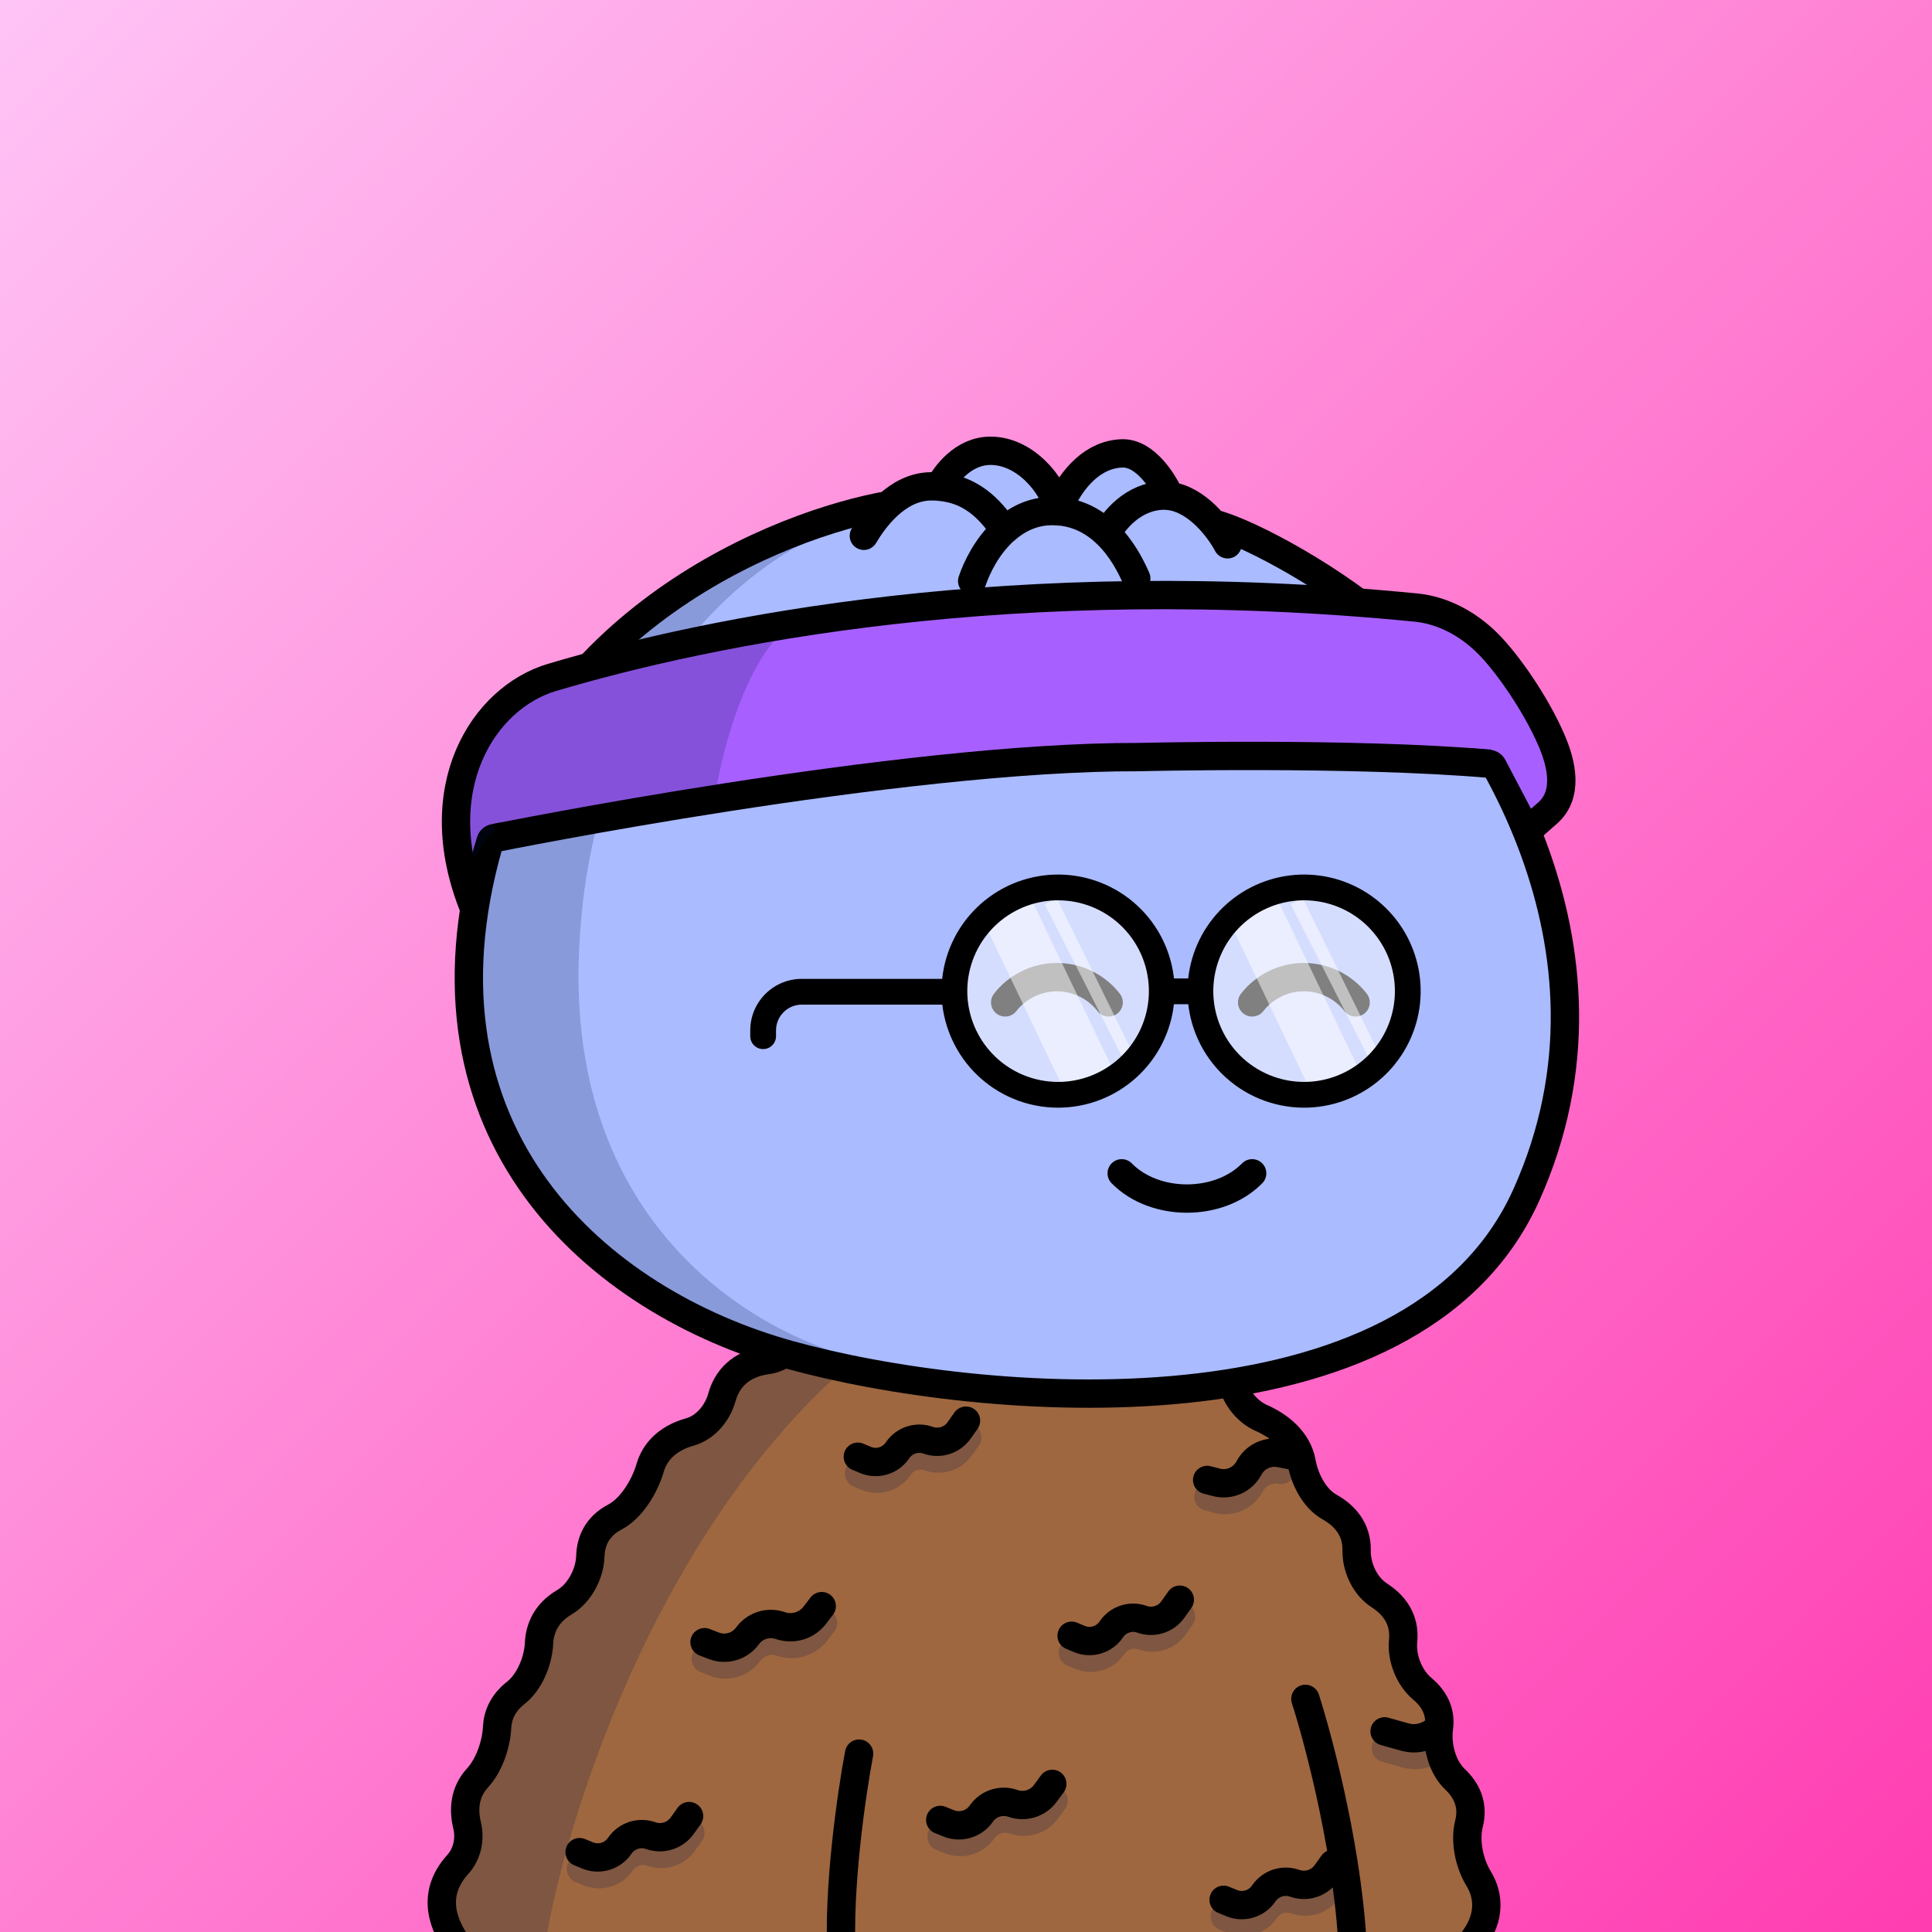
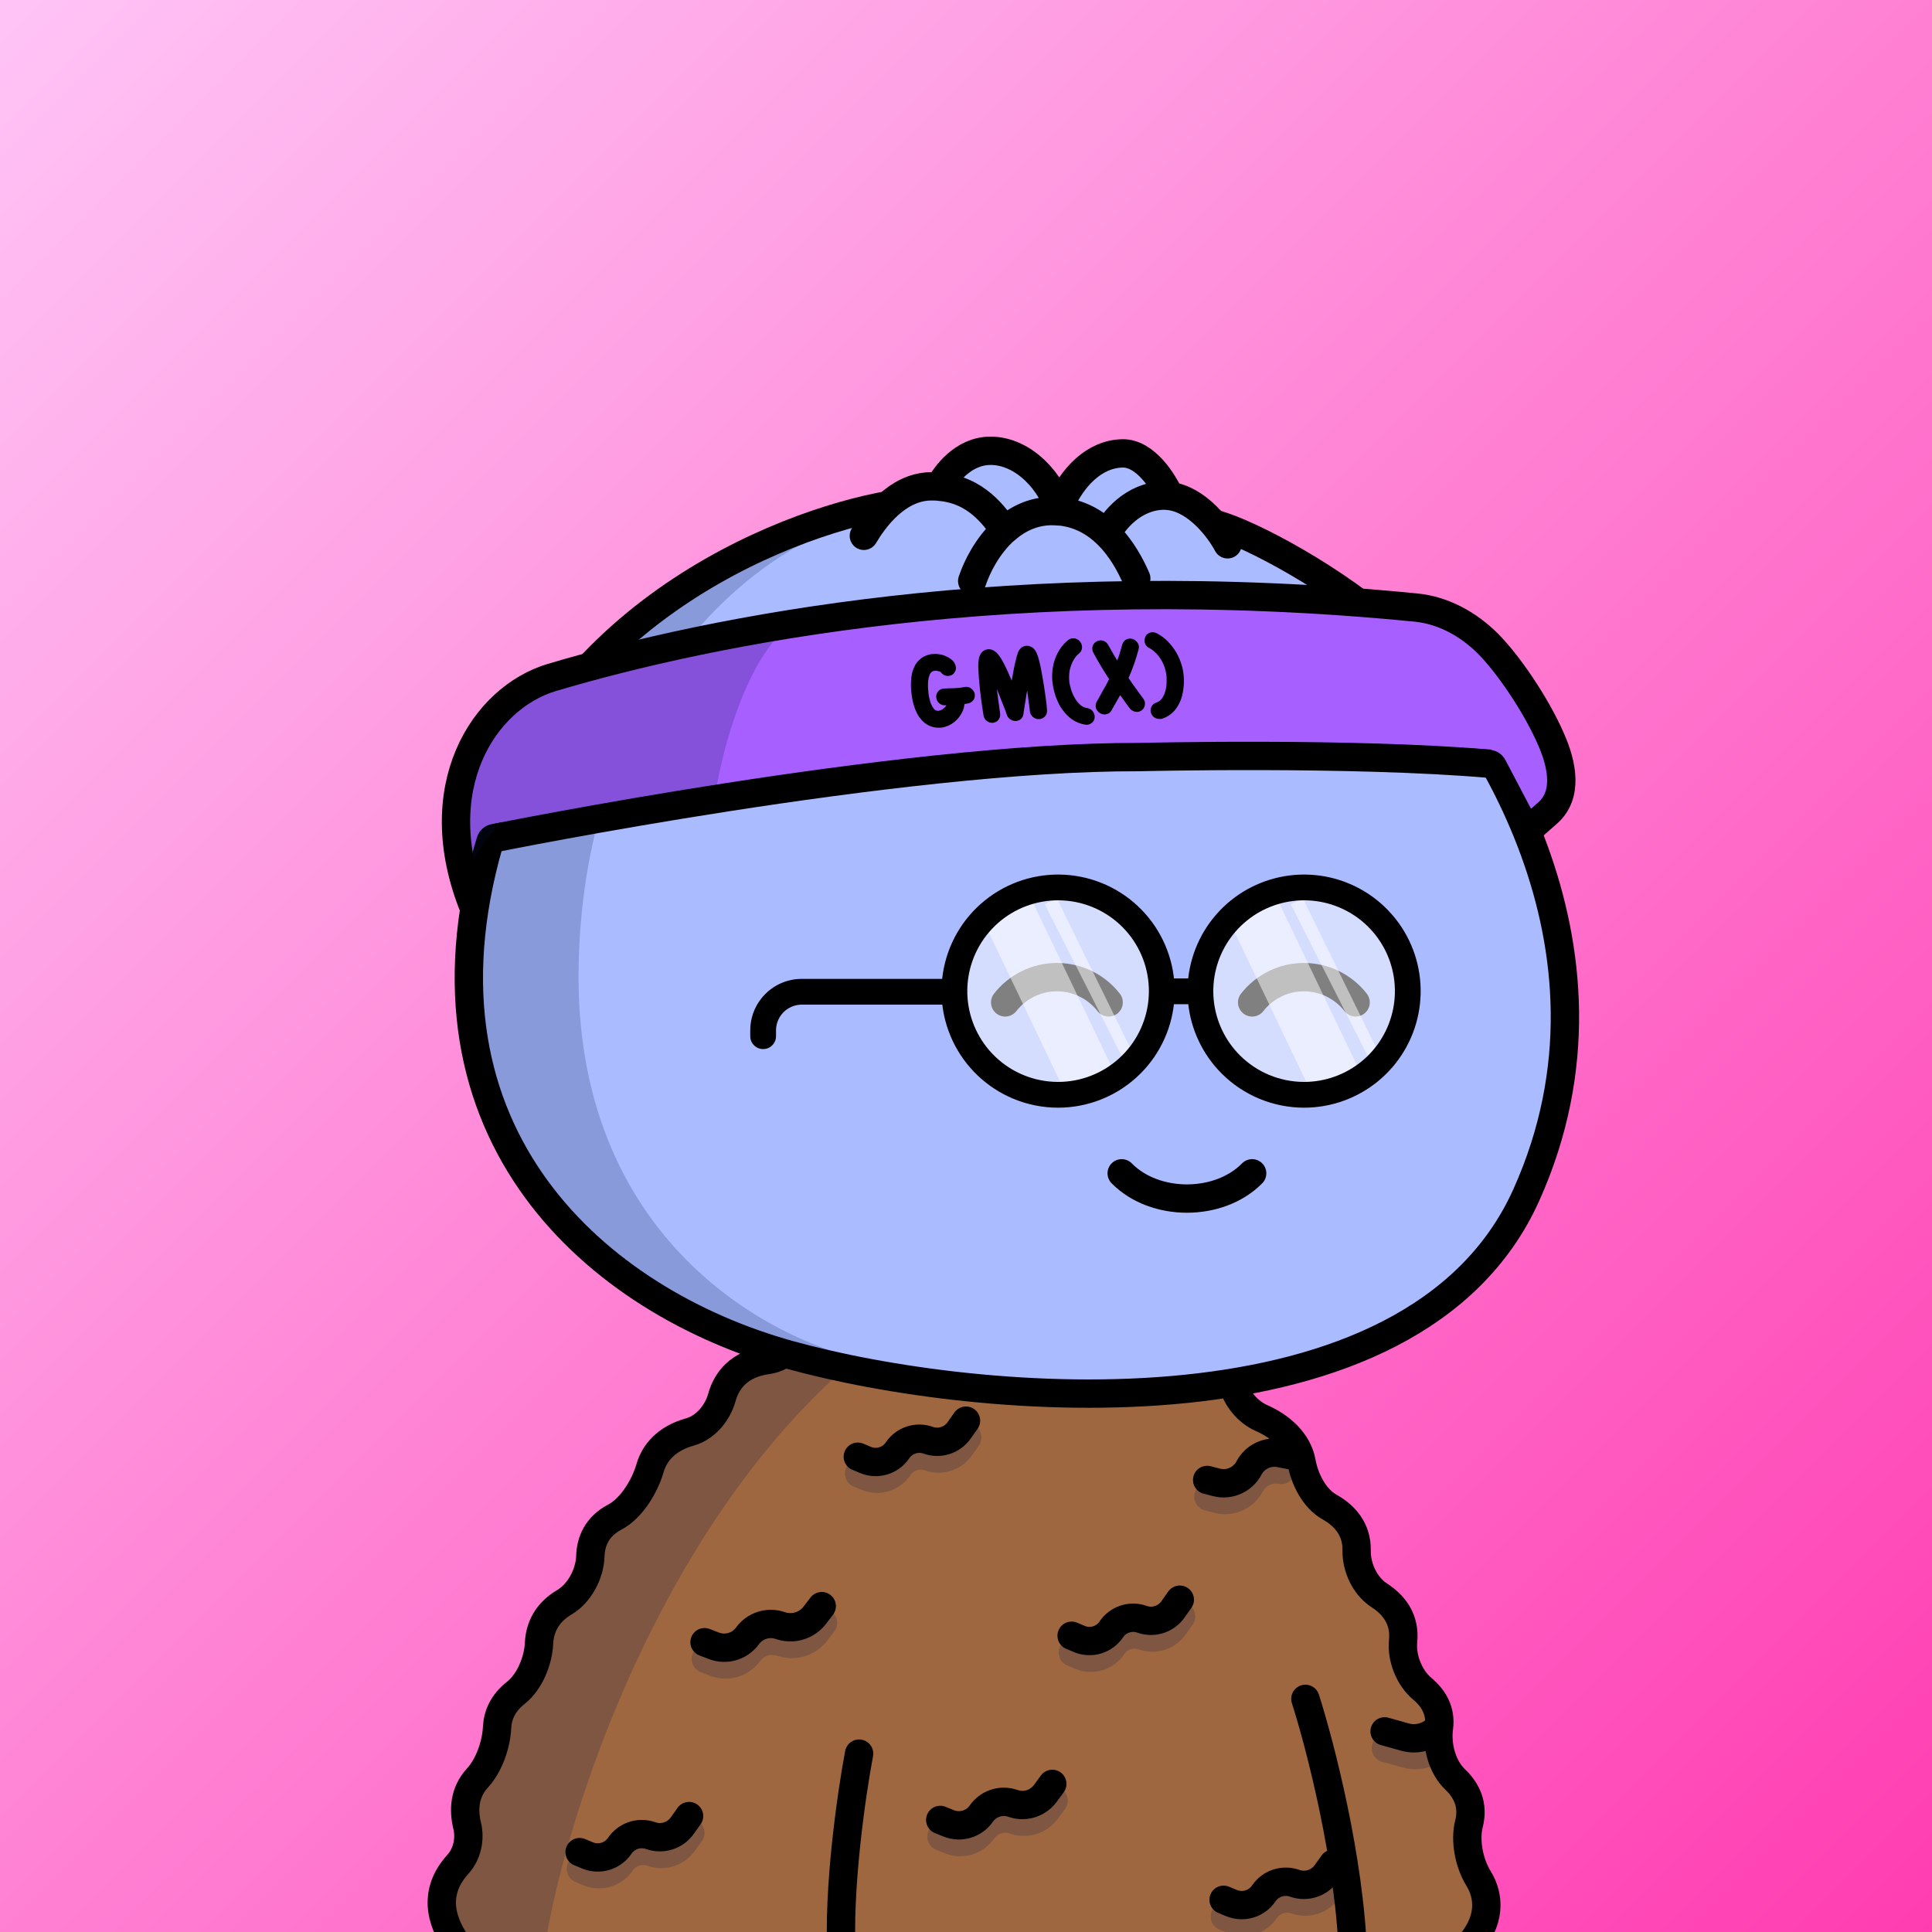
<svg xmlns="http://www.w3.org/2000/svg" preserveAspectRatio="xMidYMin meet" fill="none" viewBox="0 0 1500 1500">
  <g>
    <path fill="url(#prefix__paint0_linear_53_30462)" d="M0 0h1500v1500H0z" />
    <defs>
      <linearGradient id="prefix__paint0_linear_53_30462" x1="0" y1="0" x2="1500" y2="1500" gradientUnits="userSpaceOnUse">
        <stop stop-color="#FFC4F6" />
        <stop offset="1" stop-color="#FF3DB1" />
      </linearGradient>
    </defs>
    <g clip-path="url(#clip0_481_100)">
      <path d="M342.5 1476.5L351.5 1506C616.5 1509.33 1147.2 1513 1150 1501C1153.5 1486 1153 1471.5 1152 1466C1151 1460.5 1145.5 1446 1142.5 1433C1139.5 1420 1143 1424.5 1142.5 1415.5C1142.1 1408.3 1139.33 1400.17 1138 1397C1134.83 1394 1128.1 1386.4 1126.5 1380C1124.5 1372 1120.5 1350.5 1118.5 1341C1116.5 1331.5 1118 1334 1115 1327C1112 1320 1109.5 1320 1104.5 1311C1100.5 1303.8 1093.17 1287.67 1090 1280.5C1090.17 1274.67 1089.6 1261.3 1086 1254.5C1081.5 1246 1075.5 1242 1070 1235C1064.5 1228 1063.5 1230.5 1060.5 1226.5C1057.5 1222.5 1055.5 1212 1051 1198.5C1046.5 1185 1047 1191 1042 1183.5C1037 1176 1030 1168.5 1027 1164.5C1024 1160.5 1019.5 1144.5 1016.5 1139.5C1013.5 1134.5 1010 1132 1001.5 1122C993 1112 992 1113.5 983.5 1107C975 1100.5 973.5 1101 971 1098.5C968.5 1096 964.5 1089 957.5 1076C950.5 1063 951 1063.5 945.5 1058.5C940 1053.5 934.5 1048.5 931 1046.5C927.5 1044.5 913.5 1044.5 906 1043C898.5 1041.5 881 1029.5 875.5 1025C871.1 1021.4 858 1009.83 852 1004.5L793 1011L747 995C727.667 1001 688.4 1013 686 1013H663.5L619 1035L588.5 1058.5L566 1078L525.5 1113L497 1159L459.5 1202.5L432 1248.5C426.667 1262.5 415.6 1291.4 414 1295C412.4 1298.6 396.667 1318.5 389 1328L363.5 1384L360 1437L342.5 1476.5Z" fill="#9E6740" />
      <path d="M739.5 1003.5C526 1118 437.449 1414.63 423.16 1511H344C340.715 1508.73 337.05 1471.27 389.87 1339.62C442.691 1207.98 534.203 1104.91 570.5 1074L652 1017.5L739.5 1003.5Z" fill="#001647" fill-opacity="0.2" />
      <path fill-rule="evenodd" clip-rule="evenodd" d="M757.356 1107.02C762.316 1110.53 763.491 1117.39 759.983 1122.35L754.598 1129.97C746.409 1141.54 731.551 1146.3 718.162 1141.64L717.86 1141.53C713.821 1140.12 709.341 1141.62 706.958 1145.17C698.593 1157.65 682.565 1162.45 668.717 1156.64L662.744 1154.13C657.143 1151.78 654.509 1145.33 656.861 1139.73C659.213 1134.13 665.661 1131.49 671.262 1133.85L677.235 1136.35C681.382 1138.1 686.181 1136.66 688.686 1132.92C696.643 1121.06 711.604 1116.06 725.094 1120.75L725.396 1120.86C729.527 1122.3 734.112 1120.83 736.638 1117.26L742.023 1109.65C745.532 1104.69 752.397 1103.51 757.356 1107.02ZM992.607 1152.04C987.721 1151.08 982.785 1153.45 980.464 1157.85C973.267 1171.51 957.617 1178.43 942.669 1174.55L935.47 1172.68C929.589 1171.16 926.059 1165.15 927.584 1159.27C929.11 1153.39 935.113 1149.86 940.994 1151.39L948.193 1153.26C953.258 1154.57 958.561 1152.23 961 1147.6C967.849 1134.6 982.415 1127.63 996.836 1130.45C1002.8 1131.62 1006.68 1137.4 1005.52 1143.36C1004.35 1149.32 998.569 1153.21 992.607 1152.04ZM923.356 1246.02C928.316 1249.53 929.491 1256.39 925.983 1261.35L920.598 1268.97C912.409 1280.54 897.551 1285.3 884.162 1280.64L883.861 1280.53C879.821 1279.13 875.341 1280.62 872.958 1284.17C864.593 1296.65 848.565 1301.45 834.717 1295.64L828.744 1293.13C823.143 1290.78 820.509 1284.33 822.861 1278.73C825.213 1273.13 831.661 1270.49 837.262 1272.85L843.235 1275.35C847.382 1277.1 852.181 1275.66 854.686 1271.92C862.642 1260.06 877.603 1255.06 891.094 1259.75L891.396 1259.86C895.527 1261.3 900.112 1259.83 902.638 1256.26L908.023 1248.65C911.532 1243.69 918.397 1242.51 923.356 1246.02ZM645.695 1251.27C650.516 1254.97 651.429 1261.87 647.733 1266.69L642.333 1273.74C633.367 1285.44 618.018 1290.23 603.988 1285.72L602.952 1285.39C598.276 1283.89 593.163 1285.56 590.276 1289.53C581.375 1301.78 565.34 1306.51 551.22 1301.03L544.027 1298.24C538.363 1296.05 535.551 1289.68 537.746 1284.01C539.942 1278.35 546.314 1275.54 551.979 1277.73L559.171 1280.52C563.982 1282.38 569.445 1280.78 572.477 1276.6C580.951 1264.94 595.958 1260.03 609.684 1264.45L610.719 1264.78C615.897 1266.44 621.563 1264.67 624.872 1260.36L630.272 1253.31C633.968 1248.49 640.873 1247.57 645.695 1251.27ZM1125.35 1345.81C1126.19 1347.5 1127 1355 1126.19 1361.35C1116.8 1371.81 1102.28 1376.03 1088.74 1372.23L1073.03 1367.82C1067.18 1366.18 1063.77 1360.11 1065.41 1354.26C1067.05 1348.41 1073.13 1345 1078.98 1346.64L1094.69 1351.05C1100.16 1352.59 1106.02 1350.88 1109.82 1346.66C1113.87 1342.13 1120.83 1341.76 1125.35 1345.81ZM824.505 1389.13C829.405 1392.72 830.466 1399.6 826.876 1404.5L821.48 1411.87C812.96 1423.49 797.896 1428.27 784.234 1423.68L783.618 1423.47C779.303 1422.02 774.549 1423.59 771.952 1427.33C763.355 1439.71 747.33 1444.48 733.365 1438.82L726.87 1436.18C721.24 1433.9 718.526 1427.48 720.809 1421.85C723.092 1416.22 729.506 1413.51 735.136 1415.79L741.631 1418.43C746.065 1420.23 751.153 1418.71 753.882 1414.78C762.062 1403 777.037 1398.05 790.628 1402.62L791.244 1402.82C795.826 1404.36 800.877 1402.76 803.734 1398.86L809.13 1391.5C812.721 1386.6 819.605 1385.54 824.505 1389.13ZM542.406 1414.06C547.346 1417.59 548.483 1424.46 544.947 1429.4L539.558 1436.93C531.259 1448.52 516.333 1453.29 502.853 1448.65L502.447 1448.51C498.315 1447.09 493.743 1448.61 491.289 1452.23C482.847 1464.67 466.821 1469.46 452.934 1463.7L446.787 1461.15C441.175 1458.82 438.514 1452.38 440.843 1446.77C443.172 1441.16 449.608 1438.5 455.219 1440.83L461.366 1443.38C465.609 1445.14 470.505 1443.68 473.085 1439.87C481.116 1428.04 496.081 1423.05 509.605 1427.71L510.011 1427.85C514.293 1429.32 519.034 1427.81 521.669 1424.13L527.059 1416.6C530.595 1411.66 537.467 1410.52 542.406 1414.06ZM1042.41 1451.06C1047.35 1454.59 1048.48 1461.46 1044.95 1466.4L1039.56 1473.93C1031.26 1485.52 1016.33 1490.29 1002.85 1485.65L1002.45 1485.51C998.315 1484.09 993.743 1485.61 991.289 1489.23C982.847 1501.67 966.821 1506.46 952.934 1500.7L946.787 1498.15C941.175 1495.82 938.514 1489.38 940.843 1483.77C943.172 1478.16 949.608 1475.5 955.219 1477.83L961.366 1480.38C965.609 1482.14 970.505 1480.68 973.085 1476.87C981.116 1465.04 996.081 1460.05 1009.6 1464.71L1010.01 1464.85C1014.29 1466.32 1019.03 1464.81 1021.67 1461.13L1027.06 1453.6C1030.6 1448.66 1037.47 1447.52 1042.41 1451.06Z" fill="#001647" fill-opacity="0.2" />
      <path d="M354.847 1509.61C346.122 1496.93 332.914 1472.31 355.528 1447.41C362.758 1439.45 365.228 1427.68 362.663 1417.23C359.783 1405.51 360.364 1391.68 370.623 1380.53C379.745 1370.62 385.291 1354.5 385.942 1341.04C386.384 1331.91 390.312 1322.29 400.414 1314.37C411.247 1305.87 417.887 1289.43 418.513 1275.68C419.033 1264.25 424.175 1252.25 438.04 1244.09C449.969 1237.07 457.932 1221.91 458.354 1208.08C458.699 1196.76 463.435 1185.18 477.362 1177.85C490.381 1171.01 500.652 1153.81 504.747 1139.68C508.168 1127.88 517.458 1116.84 535.681 1111.76C547.739 1108.4 557.129 1097.03 560.458 1084.97C564.144 1071.61 574.041 1058.89 595.703 1055.95C606.503 1054.48 616.08 1046.81 621.298 1037.24C629.611 1022 647.16 1008.54 679.538 1016.24C688.493 1018.36 698.06 1015.41 705.123 1009.5C720.965 996.263 748.114 986.273 781.576 1006.5C788.602 1010.74 797.368 1011.36 804.983 1008.29C828.181 998.941 862.348 995.487 881.83 1027.23C887.255 1036.06 897.252 1041.75 907.619 1041.54C927.722 1041.14 950.938 1048.02 957.195 1074.3C959.906 1085.68 968.831 1096.33 979.552 1101.03C993.337 1107.07 1007.52 1118.48 1010.54 1135.19C1012.94 1148.53 1020.5 1163.49 1032.33 1170.1C1044 1176.63 1053.58 1187.32 1053.28 1203.67C1053.04 1217.01 1059.76 1231.5 1070.99 1238.71C1082.21 1245.93 1091.05 1257.3 1089.38 1273.98C1088.04 1287.41 1094.11 1302.66 1104.47 1311.32C1112.94 1318.41 1118.97 1328.4 1117.21 1341.27C1115.3 1355.19 1119.62 1371.93 1129.82 1381.59C1138.57 1389.87 1144.26 1401.3 1140.52 1415.93C1137.12 1429.26 1140.71 1446.7 1147.93 1458.42C1156.32 1472.06 1158.19 1491.47 1139.21 1512M1013.5 1319C1024.83 1354.33 1048.1 1443.9 1050.5 1519.5M667 1361.5C661.166 1392.33 650.3 1467.1 653.5 1519.5M832 1269.99L837.973 1272.5C846.971 1276.27 857.384 1273.15 862.819 1265.05C867.989 1257.34 877.709 1254.09 886.474 1257.14L886.776 1257.25C895.536 1260.3 905.257 1257.18 910.615 1249.61L916 1242M666 1130.99L671.973 1133.5C680.971 1137.27 691.384 1134.15 696.819 1126.05C701.989 1118.34 711.709 1115.09 720.474 1118.14L720.776 1118.25C729.536 1121.3 739.257 1118.18 744.615 1110.61L750 1103M950 1474.99L956.147 1477.54C965.212 1481.3 975.673 1478.17 981.184 1470.05C986.427 1462.32 996.195 1459.07 1005.02 1462.11L1005.43 1462.25C1014.31 1465.3 1024.14 1462.16 1029.61 1454.53L1035 1447M730 1412.99L736.495 1415.62C745.695 1419.35 756.251 1416.21 761.914 1408.06C767.302 1400.3 777.167 1397.03 786.121 1400.04L786.736 1400.25C795.858 1403.32 805.916 1400.13 811.604 1392.36L817 1385M450 1437.99L456.147 1440.54C465.212 1444.3 475.673 1441.17 481.184 1433.05C486.427 1425.32 496.195 1422.07 505.023 1425.11L505.429 1425.25C514.31 1428.3 524.143 1425.16 529.611 1417.53L535 1410M547 1274.99L554.192 1277.78C563.658 1281.44 574.407 1278.28 580.374 1270.07C586.054 1262.25 596.114 1258.96 605.315 1261.92L606.35 1262.25C615.955 1265.34 626.462 1262.05 632.599 1254.05L638 1247M937.229 1149.03L944.428 1150.9C954.435 1153.5 964.911 1148.87 969.729 1139.72C974.314 1131.02 984.065 1126.35 993.719 1128.24L1008.17 1131.07M1075 1344.23L1090.71 1348.64C1100.22 1351.31 1110.41 1348.35 1117 1341" stroke="black" stroke-width="22" stroke-linecap="round" />
    </g>
    <defs>
      <clipPath id="clip0_481_100">
        <rect width="1500" height="1500" fill="white" />
      </clipPath>
    </defs>
    <g clip-path="url(#clip0_497_1194)">
      <path d="M379.667 654.812C432.345 471.574 618.472 401.981 699.114 390.653C740.985 382.718 849.655 375.215 949.364 408.675C980 418.956 1049.88 457.388 1091.92 499.818C1144.47 552.856 1272.97 732.052 1185.05 927.725C1097.12 1123.4 758.414 1092.29 612.749 1051.82C464.472 1010.63 314.48 881.563 379.667 654.812Z" fill="#AABBFF" />
      <path d="M449.293 747.204C454.734 531.068 585.306 432.345 649.911 410C432.292 459.565 365.296 655.455 364 747.204C377.99 984.871 584.496 1053.43 681 1058C601.498 1044.46 443.853 963.339 449.293 747.204Z" fill="#001647" fill-opacity="0.2" />
      <path d="M379.667 654.812C432.345 471.574 618.472 401.981 699.114 390.653C740.985 382.718 849.655 375.215 949.364 408.675C980 418.956 1049.88 457.388 1091.92 499.818C1144.47 552.856 1272.97 732.052 1185.05 927.725C1097.12 1123.4 758.414 1092.29 612.749 1051.82C464.472 1010.63 314.48 881.563 379.667 654.812Z" stroke="black" stroke-width="22" stroke-linecap="round" />
    </g>
    <defs>
      <clipPath id="prefix__clip0_299_662">
        <path fill="#fff" d="M0 0h1500v1500H0z" />
      </clipPath>
    </defs>
    <g clip-path="url(#clip0_624_3550)">
      <path d="M860.753 778.254C855.989 772.147 849.895 767.208 842.935 763.81C835.975 760.413 828.332 758.647 820.587 758.647C812.842 758.647 805.198 760.413 798.238 763.81C791.278 767.208 785.184 772.147 780.42 778.254" stroke="black" stroke-width="22" stroke-miterlimit="10" stroke-linecap="round" />
      <path d="M870.881 910.959C896.594 937.099 946.448 937.099 972.168 910.959" stroke="black" stroke-width="22" stroke-miterlimit="10" stroke-linecap="round" />
      <path d="M1052.5 778.254C1047.74 772.147 1041.64 767.208 1034.68 763.81C1027.72 760.413 1020.08 758.647 1012.33 758.647C1004.59 758.647 996.946 760.413 989.985 763.81C983.025 767.208 976.931 772.147 972.167 778.254" stroke="black" stroke-width="22" stroke-miterlimit="10" stroke-linecap="round" />
    </g>
    <defs>
      <clipPath id="clip0_624_3550">
        <rect width="1500" height="1500" fill="white" />
      </clipPath>
    </defs>
    <g clip-path="url(#clip0_924_758)">
      <path d="M821.495 847C840.486 847.001 858.799 839.939 872.871 827.186C886.943 814.433 895.769 796.902 897.631 778.002C899.493 759.103 894.26 740.186 882.947 724.932C871.635 709.678 855.053 699.176 836.427 695.471C817.801 691.765 798.462 695.12 782.173 704.883C765.883 714.646 753.808 730.119 748.295 748.292C742.781 766.465 744.225 786.039 752.344 803.207C760.464 820.375 774.679 833.909 792.224 841.177C801.504 845.02 811.45 846.999 821.495 847Z" fill="white" fill-opacity="0.5" />
      <path d="M1012.49 852C1031.98 852.001 1050.77 844.477 1065.21 830.891C1079.65 817.304 1088.71 798.627 1090.62 778.493C1092.53 758.358 1087.16 738.205 1075.55 721.954C1063.95 705.702 1046.93 694.515 1027.82 690.567C1008.7 686.619 988.86 690.193 972.145 700.594C955.429 710.995 943.038 727.479 937.381 746.84C931.723 766.201 933.205 787.055 941.536 805.345C949.868 823.635 964.455 838.053 982.459 845.796C991.982 849.891 1002.19 851.999 1012.49 852Z" fill="white" fill-opacity="0.5" />
      <path d="M954.529 715.266C954.529 715.266 954.033 698.956 989.971 694.485L1055.29 830.825C1055.29 830.825 1042.69 845.543 1016.43 844.719L954.529 715.266Z" fill="white" fill-opacity="0.5" />
      <path d="M1002.09 701.909C1002.09 701.909 998.763 704.646 1011.14 696.723L1069.22 815.049C1069.22 815.049 1073 819.935 1062.94 822.012L1002.09 701.909Z" fill="white" fill-opacity="0.5" />
      <path d="M763.529 715.266C763.529 715.266 763.033 698.956 798.971 694.485L864.291 830.825C864.291 830.825 851.694 845.543 825.432 844.719L763.529 715.266Z" fill="white" fill-opacity="0.5" />
      <path d="M811.088 701.909C811.088 701.909 807.763 704.646 820.138 696.723L878.219 815.049C878.219 815.049 881.997 819.935 871.937 822.012L811.088 701.909Z" fill="white" fill-opacity="0.5" />
      <path d="M1012.53 850C1031.16 849.993 1049.2 843.527 1063.59 831.706C1077.99 819.884 1087.84 803.437 1091.46 785.169C1095.09 766.9 1092.26 747.939 1083.48 731.518C1074.69 715.096 1060.48 702.23 1043.27 695.112C1026.06 687.993 1006.91 687.063 989.089 692.479C971.269 697.896 955.878 709.324 945.54 724.816C935.202 740.309 930.556 758.907 932.393 777.441C934.23 795.975 942.437 813.299 955.616 826.46C970.717 841.54 991.189 850.007 1012.53 850V850Z" stroke="black" stroke-width="20" stroke-miterlimit="10" />
      <path d="M821.494 850C841.479 850.001 860.749 842.569 875.557 829.15C890.365 815.73 899.652 797.282 901.612 777.395C903.572 757.507 898.064 737.601 886.16 721.549C874.256 705.497 856.807 694.447 837.207 690.548C817.608 686.648 797.258 690.179 780.117 700.452C762.975 710.725 750.268 727.007 744.467 746.131C738.665 765.254 740.184 785.852 748.729 803.917C757.273 821.983 772.231 836.225 790.694 843.872C800.459 847.917 810.925 849.999 821.494 850Z" stroke="black" stroke-width="20" stroke-miterlimit="10" />
      <path d="M582.499 804.5C582.499 810.023 586.976 814.5 592.499 814.5C598.022 814.5 602.499 810.023 602.499 804.5H582.499ZM622.499 770L622.499 780L622.499 770ZM741.333 760L622.499 760L622.499 780L741.333 780L741.333 760ZM582.499 800V804.5H602.499V800H582.499ZM622.499 760C600.408 760 582.499 777.908 582.499 800H602.499C602.499 788.954 611.453 780 622.499 780L622.499 760Z" fill="black" />
      <path d="M894.386 769.667H939.5" stroke="black" stroke-width="20" stroke-miterlimit="10" />
    </g>
    <defs>
      <clipPath id="clip0_924_758">
        <rect width="1500" height="1500" fill="white" />
      </clipPath>
    </defs>
    <style type="text/css">
	.st0{fill:#AABBFF;}
	.st1{fill:none;stroke:#000000;stroke-width:22;stroke-linecap:round;}
	.st2{fill:#A760FF;}
	.st3{fill:#001647;fill-opacity:0.2;}
	.st4{fill:none;stroke:#000000;stroke-width:22;}
</style>
    <path class="st0" d="M711.9,381.5L669.1,415l85.8,42c31.2-0.5,101.1-2.4,131.5-5.8c30.4-3.5,60.3-20.5,71.4-28.6l-45-35.2  l-22.1-27.1l-38.7-7.3l-35.4,36l-5.6-18.9l-31.9-12.7l-31.1,5.3L711.9,381.5z" />
    <path class="st1" d="M754.8,451.1c3.6-10.8,11.8-27.5,25.3-39.6 M882.2,449.1c-4.1-9.4-11.2-23.4-22.8-34.6 M670.7,416  c7.5-12.6,25.3-37.9,51.7-38.4c2.4,0,4.7,0,6.9,0.2 M780.1,411.6c9.4-8.4,21.2-14.5,35.7-14.8c2.4,0,4.7,0.1,6.9,0.3 M780.1,411.6  c-8.2-10.7-21.7-31.3-50.8-33.7 M953.1,422.6c-6.3-11.9-23.5-34.8-45-37.5 M859.4,414.5c4.8-9.7,20.2-29.3,43.9-29.7  c1.6,0,3.2,0.1,4.8,0.3 M859.4,414.5c-9.2-8.9-21.2-16-36.8-17.5 M729.3,377.9c4.8-9.2,18.3-27.6,39.2-27.9  c26.9-0.4,49,25.8,54.1,47.1 M908.1,385.1c-4.8-10.8-18.7-33.3-36.5-33.1c-22.2,0.4-39.3,18.7-49,41" />
    <path class="st2" d="M370.4,649.9c-3.5,11-6.3,22.8-8.2,31c-0.2,0.9-0.7,1.7-1.3,2.3c-0.7,0.6-1.5,1-2.4,1.1  c-0.9,0.1-1.8-0.1-2.6-0.5c-0.8-0.4-1.4-1.1-1.8-1.9c-1.2-2.4-2.2-5-3-7.6c-3-9.8,2.8-22.3,0.4-27.3c-2.4-5.1-0.8-14.6,1.1-22.2  c1.5-6,2.6-12.2,3.3-18.3c0.2-2-0.5-14.4,0.9-18c1.1-3,6.9-15.4,8.9-19.6c0.4-0.9,1.1-1.6,1.9-2l30.1-19.9c0.2-0.1,3.5-12,3.7-12.1  l84.5-18.8c0.1-0.1,0.3-0.1,0.4-0.1l97.6-23.3c0.2,0,0.4-0.1,0.5-0.1l95.5-10.7l127.1-17.4c0.2,0,0.3,0,0.5,0l163.3-2.5l0.5,0l0.1,0  c4.3,0.4,54.5,4.6,67.9,4.9c14,0.3,47,2.7,62.9,4.9c15.8,2.3,23.6,7.6,29.2,11.7c5.6,4,25.9,9.2,32.6,16.8  c6.7,7.6,23.8,40.3,22.8,41.1c-4.3,3.3,19.8,35.2,22.2,41.4c0.2,0.6,0.3,1.2,0.3,1.8l4,29.9c0,1.1-0.5,2-1.2,2.8l-14.4,15.2  c-0.5,0.5-1.1,0.9-1.8,1.2c-0.7,0.2-1.4,0.3-2.2,0.1c-0.7-0.1-1.4-0.4-2-0.9c-0.6-0.5-1-1.1-1.3-1.7l-21.6-41.1  c-2.4-4.6-7-7.6-12.2-8l-18.7-1.4l-114.8,2.4L812,589.5l-0.4,0l-281,34.1l-0.2,0l-116.9,20.5c-0.8,0.1-1.6,0.1-2.3-0.2l-14.1-5.4  c-0.7-0.3-1.6-0.4-2.3-0.2l-5.8,0.2l-7.4,1.4C376.3,640.9,372,644.7,370.4,649.9z" />
    <path class="st3" d="M604.4,493.6c-29.7,32-45.2,96.8-49.3,125.1c-51.4,7.1-156.6,21.9-166.4,23.8c-9.8,2-21.7,25.5-26.4,37  l-12.6-31.8l6.8-50.1c3-6.9,3.2-26.6,27.7-50c24.5-23.4,95.5-37,127.9-40.8L604.4,493.6z" />
    <path class="st4" d="M1185.7,645.2l15.8-13.9c16.2-14.2,11.4-37.7,2.7-57.4c-12-27.6-33.9-59.1-49-74.2  c-15.1-15.1-34.6-25.9-55.9-28c-311.8-30.6-547.8,17.7-670.9,54.3c-52.9,15.8-98.2,85.6-60.4,178.9" />
    <path class="st4" d="M385,650.5c0,0,313-63.3,499.3-62.7c0,0,164.2-4.1,272.7,5.2" />
    <g>
-       <path d="M753.8,534.4c-0.7-0.5-1.5-0.9-2.4-1c-0.9-0.2-1.7-0.2-2.6,0c-2,0.4-4.1,0.7-6.1,0.8c-1.7,0.1-3.5,0.2-5.3,0.2   c-0.7,0-1.5,0-2.3,0.1c-0.7,0-1.5,0.1-2.3,0.1l-0.1,0l-0.1,0c-0.9,0.1-1.7,0.3-2.4,0.7c-0.8,0.4-1.4,0.9-1.9,1.6   c-0.5,0.6-1,1.4-1.2,2.2c-0.2,0.8-0.3,1.6-0.2,2.4c0.1,0.9,0.3,1.7,0.7,2.5c0.4,0.8,1,1.5,1.6,2c0.7,0.6,1.4,1,2.3,1.3   c0.8,0.3,1.7,0.3,2.5,0.3c0.3,0,0.6,0,0.8,0c-0.3,0.6-0.7,1.1-1.2,1.5l-0.1,0.1c-1.3,1.5-3.1,2.5-5.1,2.7c-0.6,0-1.3-0.1-1.9-0.4   c-0.6-0.3-1.1-0.7-1.5-1.3c-1-1.2-1.7-2.6-2.3-4.1c-1-2.7-1.6-5.6-1.9-8.5c-0.6-5.6-0.4-9.9,0.7-12.9l0-0.1c0.2-0.7,0.5-1.4,1-2   c0.4-0.6,1-1,1.6-1.4c0.5-0.2,1.1-0.4,1.7-0.4c0.6,0,1.3,0,1.9,0.1c0.6,0.1,1.1,0.2,1.7,0.4c0.3,0.1,0.6,0.2,0.8,0.3   c0.6,0.9,1.5,1.7,2.4,2.3c1.2,0.7,2.5,1,3.9,0.9c0.9-0.1,1.7-0.3,2.4-0.7c0.8-0.4,1.4-0.9,1.9-1.6c0.5-0.7,0.9-1.4,1.2-2.3   c0.2-0.8,0.3-1.7,0.1-2.6c-0.2-0.9-0.5-1.8-0.9-2.6c-0.6-1.2-1.5-2.3-2.6-3c-1.2-1-2.6-1.8-4-2.4c-1.6-0.8-3.3-1.3-5.1-1.6   c-1.7-0.3-3.5-0.4-5.2-0.2c-1.3,0-2.6,0.3-3.9,0.7c-1.2,0.4-2.4,0.9-3.5,1.5c-1.3,0.7-2.4,1.6-3.4,2.6c-1.1,1-2,2.2-2.8,3.5   c-1.7,3-2.7,6.2-3.1,9.6c-0.5,4.3-0.5,8.6,0.1,12.9c1,8.5,3.4,15.1,7.2,19.7c1.8,2.2,4.1,4,6.7,5.2c2.2,1,4.6,1.5,7,1.5   c0.3,0,0.7,0,1,0l0.4,0l0.1,0c2.5-0.2,4.9-0.9,7.2-2.1c4.5-2.3,8-6.1,10.1-10.8c0.8-1.7,1.2-3.6,1.4-5.5c0.3,0,0.5-0.1,0.8-0.1   c0.7-0.1,1.4-0.3,2.1-0.4c0.9-0.1,1.7-0.5,2.4-1c0.7-0.5,1.3-1.1,1.8-1.8c0.5-0.7,0.8-1.5,0.9-2.4c0.1-0.9,0.1-1.7-0.1-2.6   C756.2,536.7,755.2,535.3,753.8,534.4z" />
-       <path d="M812.2,544.3c-0.3-2-0.6-4.2-0.9-6.7c-0.2-1.1-0.3-2.2-0.5-3.3c-0.2-1.4-0.4-2.9-0.7-4.4c-0.4-2.5-0.8-4.9-1.2-7l-0.3-1.5   c-0.4-2.5-0.9-4.8-1.4-6.8c-0.4-1.8-0.8-3.2-1.2-4.4c-0.3-1.1-0.8-2.3-1.2-3.3c-0.4-0.9-0.9-1.7-1.5-2.5c-0.5-0.7-1.2-1.3-1.9-1.7   c-0.8-0.6-1.8-1-2.8-1.2c-1-0.2-2.1-0.1-3.1,0.1c-1,0.3-1.9,0.7-2.7,1.4c-0.8,0.7-1.4,1.5-1.9,2.4c-0.4,0.8-0.7,1.6-0.9,2.4   c-0.3,0.8-0.6,1.7-0.8,2.6c-0.2,0.9-0.5,2-0.8,3.3c-0.5,1.9-1,4.3-1.5,6.9c-0.4,2.4-0.9,5-1.4,7.8c-2.5-5.9-4.7-10.7-6.6-14.2   c-1-2-2.2-3.9-3.6-5.7c-0.4-0.5-0.8-0.9-1.2-1.4c-0.4-0.4-0.8-0.8-1.3-1.1c-0.9-0.8-2-1.4-3.3-1.7c-0.8-0.2-1.7-0.3-2.5-0.2l-0.1,0   c-1,0.1-1.9,0.4-2.8,0.9c-0.9,0.5-1.6,1.1-2.2,1.9c-0.4,0.6-0.8,1.2-1.1,1.9c-0.4,0.8-0.6,1.7-0.8,2.5c-0.2,1.1-0.3,2.3-0.4,3.5   c-0.1,1.4-0.1,3,0,4.8c0.1,2,0.2,4.3,0.4,6.8c0.2,2.6,0.5,5.4,0.8,8.5c0.3,2.6,0.6,5.1,0.9,7.6c0.3,2.5,0.6,4.6,0.9,6.5   c0.3,1.9,0.6,4,1,6.3c0.1,0.9,0.4,1.7,0.8,2.5c0.4,0.8,1,1.4,1.7,1.9c1.2,1,2.7,1.5,4.2,1.5c0.2,0,0.4,0,0.5,0l0.3,0l0.2-0.1   c0.7-0.1,1.4-0.4,2.1-0.7c0.8-0.4,1.4-1,1.9-1.7c0.5-0.7,0.9-1.5,1.1-2.3c0.2-0.9,0.2-1.7,0.1-2.5c-0.3-2.1-0.6-4-0.8-5.7l-0.8-5.9   c-0.3-2.2-0.6-4.5-0.9-6.9l0-0.3c0.2,0.4,0.4,0.9,0.6,1.4l3.6,9.2c0.5,1.3,1,2.6,1.5,3.7c0.7,1.7,1.4,3.7,2.1,5.8   c0.5,1.4,1.4,2.6,2.7,3.4c1.2,0.8,2.7,1.2,4.1,1.2l0.1,0l0.1,0c1.4-0.1,2.8-0.7,3.9-1.6c1-1,1.7-2.3,1.9-3.7l0-0.2l0,0   c0-0.2,0.1-0.7,0.2-1.5c0.2-1.1,0.4-2.6,0.7-4.4c0.3-1.8,0.6-4,1-6.4c0.3-1.9,0.6-4,1-6c0.2,1.5,0.4,3,0.6,4.5   c0.3,2.3,0.5,4.3,0.8,6c0.3,1.7,0.5,3.7,0.7,5.8c0.2,1.8,1.1,3.3,2.4,4.4c0.7,0.6,1.4,1,2.3,1.3c0.8,0.3,1.6,0.3,2.5,0.3l0.1,0   l0.1,0c0.9,0,1.7-0.3,2.5-0.7c0.8-0.4,1.4-0.9,2-1.6c0.6-0.7,1-1.4,1.2-2.3c0.2-0.8,0.3-1.7,0.2-2.5   C812.7,548.5,812.5,546.3,812.2,544.3z" />
-       <path d="M848.4,552.2c-0.5-0.7-1.2-1.3-2-1.7c-0.8-0.4-1.6-0.7-2.5-0.8c-1.9-0.3-3.7-1.1-5.1-2.4c-1.6-1.4-2.9-3-4-4.8   c-1.1-1.9-2.1-3.8-2.8-5.9c-0.6-1.8-1.1-3.7-1.5-5.5c-0.4-2.3-0.6-4.7-0.4-7c0.1-2.2,0.5-4.5,1.2-6.6c0.6-2,1.5-3.9,2.6-5.7   c1-1.7,2.3-3.2,3.8-4.4c0.7-0.5,1.3-1.2,1.7-2c0.4-0.8,0.6-1.6,0.7-2.5c0.1-1.8-0.5-3.5-1.6-4.8c-0.5-0.7-1.2-1.3-2-1.7   c-0.8-0.4-1.6-0.7-2.4-0.8c-0.9-0.1-1.7-0.1-2.6,0.2c-0.8,0.2-1.6,0.6-2.3,1.2c-2.5,2.1-4.7,4.5-6.5,7.3c-1.8,2.9-3.2,6-4.2,9.2   c-1.8,6.2-2.1,12.9-0.9,19.3c0.2,1,0.5,2.2,0.7,3.4c0.4,1.5,0.8,3,1.3,4.4c0.6,1.6,1.2,3.2,2,4.9c0.8,1.8,1.8,3.5,3,5.1   c4.8,6.9,10.8,10.9,17.9,12c0.2,0,0.5,0.1,0.7,0.1c0.1,0,0.2,0,0.3,0l0.5,0c1.5-0.1,2.9-0.7,4-1.7c1.1-1,1.8-2.4,1.9-3.9   c0.1-0.9,0-1.7-0.3-2.6C849.3,553.6,848.9,552.8,848.4,552.2z" />
-       <path d="M887.5,542.2c-2.2-2.9-4.3-5.8-6.2-8.5c-1.8-2.4-3.5-4.9-5.1-7.3c1.4-3.2,2.8-6.6,4-10c1.4-3.8,2.6-7.9,3.8-12.2   c0.2-0.8,0.3-1.7,0.2-2.6c-0.1-0.9-0.4-1.7-0.9-2.4c-0.9-1.5-2.3-2.6-3.9-3.1c-0.8-0.3-1.7-0.4-2.5-0.3c-0.9,0.1-1.7,0.3-2.5,0.7   c-0.8,0.4-1.4,1-2,1.7c-0.5,0.7-0.9,1.5-1.1,2.3c-0.8,3-1.6,5.6-2.3,7.9c-0.5,1.5-1,3-1.6,4.4c-1-1.6-1.9-3.2-2.8-4.7   c-1.4-2.4-2.8-4.8-4.1-7.2c-0.4-0.8-1-1.5-1.6-2.1c-0.7-0.6-1.5-1-2.3-1.3c-0.8-0.3-1.7-0.4-2.6-0.3c-0.9,0.1-1.7,0.3-2.4,0.7   c-0.8,0.4-1.5,0.9-2.1,1.6c-0.6,0.7-1,1.5-1.2,2.3c-0.2,0.8-0.3,1.7-0.2,2.6c0.1,0.9,0.4,1.7,0.8,2.4c3.6,6.8,7.8,13.7,12.2,20.5   c-1.4,2.8-2.8,5.5-4.3,8c-1.6,2.8-3.2,5.7-4.8,8.6l-0.5,0.9c-0.4,0.8-0.7,1.6-0.8,2.4c-0.1,0.9,0,1.7,0.2,2.5   c0.2,0.9,0.6,1.6,1.2,2.3c0.5,0.7,1.2,1.3,1.9,1.7c1.1,0.6,2.3,1,3.6,1c0.2,0,0.3,0,0.5,0c1-0.1,2.1-0.4,2.9-1   c0.9-0.6,1.6-1.4,2.1-2.3l0.4-0.8c1.1-1.9,2.2-3.9,3.3-5.8l0.4-0.7c0.8-1.4,1.6-2.9,2.5-4.4c0.4,0.5,0.7,1,1.1,1.5   c0.6,0.8,1.1,1.6,1.7,2.4c1,1.5,2.1,2.9,3.2,4.4l1.4,1.9c0.7,1,1.7,1.7,2.8,2.2c1,0.5,2.2,0.7,3.3,0.6c1.2-0.1,2.3-0.5,3.2-1.2   c0.7-0.5,1.3-1.1,1.7-1.9c0.4-0.7,0.7-1.6,0.8-2.4c0.1-0.9,0.1-1.8-0.1-2.6C888.4,543.7,888,542.9,887.5,542.2z" />
-       <path d="M919.2,528.1c0-1.2-0.1-2.3-0.2-3.5c-0.3-3.3-0.9-6.5-2-9.6c-1-3.1-2.4-6.2-4.1-9c-1.8-3-4-5.8-6.5-8.3   c-2.4-2.4-5.2-4.4-8.2-6c-0.8-0.4-1.6-0.7-2.5-0.8c-0.9-0.1-1.8,0-2.6,0.2c-0.8,0.2-1.6,0.6-2.3,1.2c-0.7,0.5-1.2,1.2-1.5,2   c-0.4,0.8-0.6,1.6-0.7,2.5c-0.1,0.9,0.1,1.7,0.3,2.5c0.3,0.9,0.7,1.6,1.3,2.3c0.6,0.7,1.3,1.2,2.1,1.5c1.8,1,3.5,2.3,5,3.8   c1.6,1.6,3,3.3,4.1,5.2c1.2,2,2.2,4.1,2.9,6.3c0.7,2.2,1.2,4.6,1.4,6.9c0.1,1.9,0.1,3.8,0,5.7c-0.1,2.1-0.5,4.2-1.1,6.2   c-0.6,1.9-1.5,3.7-2.6,5.3c-1.1,1.4-2.6,2.5-4.3,3c-0.8,0.3-1.6,0.7-2.2,1.2c-0.7,0.6-1.2,1.3-1.5,2c-0.4,0.8-0.6,1.6-0.7,2.5   c0,0.9,0.1,1.7,0.4,2.5c0.5,1.5,1.5,2.7,2.8,3.5c1.1,0.7,2.4,1,3.7,1c0.2,0,0.3,0,0.5,0l0.6,0l0.1,0c0.3,0,0.6-0.1,0.9-0.2   c6.7-2.2,11.6-7.1,14.5-14.7c0.7-1.8,1.2-3.6,1.5-5.5c0.3-1.8,0.6-3.5,0.7-5.1C919.2,531.1,919.2,529.6,919.2,528.1z" />
+       <path fill="black" d="M753.8,534.4c-0.7-0.5-1.5-0.9-2.4-1c-0.9-0.2-1.7-0.2-2.6,0c-2,0.4-4.1,0.7-6.1,0.8c-1.7,0.1-3.5,0.2-5.3,0.2   c-0.7,0-1.5,0-2.3,0.1c-0.7,0-1.5,0.1-2.3,0.1l-0.1,0l-0.1,0c-0.9,0.1-1.7,0.3-2.4,0.7c-0.8,0.4-1.4,0.9-1.9,1.6   c-0.5,0.6-1,1.4-1.2,2.2c-0.2,0.8-0.3,1.6-0.2,2.4c0.1,0.9,0.3,1.7,0.7,2.5c0.4,0.8,1,1.5,1.6,2c0.7,0.6,1.4,1,2.3,1.3   c0.8,0.3,1.7,0.3,2.5,0.3c0.3,0,0.6,0,0.8,0c-0.3,0.6-0.7,1.1-1.2,1.5l-0.1,0.1c-1.3,1.5-3.1,2.5-5.1,2.7c-0.6,0-1.3-0.1-1.9-0.4   c-0.6-0.3-1.1-0.7-1.5-1.3c-1-1.2-1.7-2.6-2.3-4.1c-1-2.7-1.6-5.6-1.9-8.5c-0.6-5.6-0.4-9.9,0.7-12.9l0-0.1c0.2-0.7,0.5-1.4,1-2   c0.4-0.6,1-1,1.6-1.4c0.5-0.2,1.1-0.4,1.7-0.4c0.6,0,1.3,0,1.9,0.1c0.6,0.1,1.1,0.2,1.7,0.4c0.3,0.1,0.6,0.2,0.8,0.3   c0.6,0.9,1.5,1.7,2.4,2.3c1.2,0.7,2.5,1,3.9,0.9c0.9-0.1,1.7-0.3,2.4-0.7c0.8-0.4,1.4-0.9,1.9-1.6c0.5-0.7,0.9-1.4,1.2-2.3   c0.2-0.8,0.3-1.7,0.1-2.6c-0.2-0.9-0.5-1.8-0.9-2.6c-0.6-1.2-1.5-2.3-2.6-3c-1.2-1-2.6-1.8-4-2.4c-1.6-0.8-3.3-1.3-5.1-1.6   c-1.7-0.3-3.5-0.4-5.2-0.2c-1.3,0-2.6,0.3-3.9,0.7c-1.2,0.4-2.4,0.9-3.5,1.5c-1.3,0.7-2.4,1.6-3.4,2.6c-1.1,1-2,2.2-2.8,3.5   c-1.7,3-2.7,6.2-3.1,9.6c-0.5,4.3-0.5,8.6,0.1,12.9c1,8.5,3.4,15.1,7.2,19.7c1.8,2.2,4.1,4,6.7,5.2c2.2,1,4.6,1.5,7,1.5   c0.3,0,0.7,0,1,0l0.4,0l0.1,0c2.5-0.2,4.9-0.9,7.2-2.1c4.5-2.3,8-6.1,10.1-10.8c0.8-1.7,1.2-3.6,1.4-5.5c0.3,0,0.5-0.1,0.8-0.1   c0.7-0.1,1.4-0.3,2.1-0.4c0.9-0.1,1.7-0.5,2.4-1c0.7-0.5,1.3-1.1,1.8-1.8c0.5-0.7,0.8-1.5,0.9-2.4c0.1-0.9,0.1-1.7-0.1-2.6   C756.2,536.7,755.2,535.3,753.8,534.4z" />
+       <path fill="black" d="M812.2,544.3c-0.3-2-0.6-4.2-0.9-6.7c-0.2-1.1-0.3-2.2-0.5-3.3c-0.2-1.4-0.4-2.9-0.7-4.4c-0.4-2.5-0.8-4.9-1.2-7l-0.3-1.5   c-0.4-2.5-0.9-4.8-1.4-6.8c-0.4-1.8-0.8-3.2-1.2-4.4c-0.3-1.1-0.8-2.3-1.2-3.3c-0.4-0.9-0.9-1.7-1.5-2.5c-0.5-0.7-1.2-1.3-1.9-1.7   c-0.8-0.6-1.8-1-2.8-1.2c-1-0.2-2.1-0.1-3.1,0.1c-1,0.3-1.9,0.7-2.7,1.4c-0.8,0.7-1.4,1.5-1.9,2.4c-0.4,0.8-0.7,1.6-0.9,2.4   c-0.3,0.8-0.6,1.7-0.8,2.6c-0.2,0.9-0.5,2-0.8,3.3c-0.5,1.9-1,4.3-1.5,6.9c-0.4,2.4-0.9,5-1.4,7.8c-2.5-5.9-4.7-10.7-6.6-14.2   c-1-2-2.2-3.9-3.6-5.7c-0.4-0.5-0.8-0.9-1.2-1.4c-0.4-0.4-0.8-0.8-1.3-1.1c-0.9-0.8-2-1.4-3.3-1.7c-0.8-0.2-1.7-0.3-2.5-0.2l-0.1,0   c-1,0.1-1.9,0.4-2.8,0.9c-0.9,0.5-1.6,1.1-2.2,1.9c-0.4,0.6-0.8,1.2-1.1,1.9c-0.4,0.8-0.6,1.7-0.8,2.5c-0.2,1.1-0.3,2.3-0.4,3.5   c-0.1,1.4-0.1,3,0,4.8c0.1,2,0.2,4.3,0.4,6.8c0.2,2.6,0.5,5.4,0.8,8.5c0.3,2.6,0.6,5.1,0.9,7.6c0.3,2.5,0.6,4.6,0.9,6.5   c0.3,1.9,0.6,4,1,6.3c0.1,0.9,0.4,1.7,0.8,2.5c0.4,0.8,1,1.4,1.7,1.9c1.2,1,2.7,1.5,4.2,1.5c0.2,0,0.4,0,0.5,0l0.3,0l0.2-0.1   c0.7-0.1,1.4-0.4,2.1-0.7c0.8-0.4,1.4-1,1.9-1.7c0.5-0.7,0.9-1.5,1.1-2.3c0.2-0.9,0.2-1.7,0.1-2.5c-0.3-2.1-0.6-4-0.8-5.7l-0.8-5.9   c-0.3-2.2-0.6-4.5-0.9-6.9l0-0.3c0.2,0.4,0.4,0.9,0.6,1.4l3.6,9.2c0.5,1.3,1,2.6,1.5,3.7c0.7,1.7,1.4,3.7,2.1,5.8   c0.5,1.4,1.4,2.6,2.7,3.4c1.2,0.8,2.7,1.2,4.1,1.2l0.1,0l0.1,0c1.4-0.1,2.8-0.7,3.9-1.6c1-1,1.7-2.3,1.9-3.7l0-0.2l0,0   c0-0.2,0.1-0.7,0.2-1.5c0.2-1.1,0.4-2.6,0.7-4.4c0.3-1.8,0.6-4,1-6.4c0.3-1.9,0.6-4,1-6c0.2,1.5,0.4,3,0.6,4.5   c0.3,2.3,0.5,4.3,0.8,6c0.3,1.7,0.5,3.7,0.7,5.8c0.2,1.8,1.1,3.3,2.4,4.4c0.7,0.6,1.4,1,2.3,1.3c0.8,0.3,1.6,0.3,2.5,0.3l0.1,0   l0.1,0c0.9,0,1.7-0.3,2.5-0.7c0.8-0.4,1.4-0.9,2-1.6c0.6-0.7,1-1.4,1.2-2.3c0.2-0.8,0.3-1.7,0.2-2.5   C812.7,548.5,812.5,546.3,812.2,544.3z" />
+       <path fill="black" d="M848.4,552.2c-0.5-0.7-1.2-1.3-2-1.7c-0.8-0.4-1.6-0.7-2.5-0.8c-1.9-0.3-3.7-1.1-5.1-2.4c-1.6-1.4-2.9-3-4-4.8   c-1.1-1.9-2.1-3.8-2.8-5.9c-0.6-1.8-1.1-3.7-1.5-5.5c-0.4-2.3-0.6-4.7-0.4-7c0.1-2.2,0.5-4.5,1.2-6.6c0.6-2,1.5-3.9,2.6-5.7   c1-1.7,2.3-3.2,3.8-4.4c0.7-0.5,1.3-1.2,1.7-2c0.4-0.8,0.6-1.6,0.7-2.5c0.1-1.8-0.5-3.5-1.6-4.8c-0.5-0.7-1.2-1.3-2-1.7   c-0.8-0.4-1.6-0.7-2.4-0.8c-0.9-0.1-1.7-0.1-2.6,0.2c-0.8,0.2-1.6,0.6-2.3,1.2c-2.5,2.1-4.7,4.5-6.5,7.3c-1.8,2.9-3.2,6-4.2,9.2   c-1.8,6.2-2.1,12.9-0.9,19.3c0.2,1,0.5,2.2,0.7,3.4c0.4,1.5,0.8,3,1.3,4.4c0.6,1.6,1.2,3.2,2,4.9c0.8,1.8,1.8,3.5,3,5.1   c4.8,6.9,10.8,10.9,17.9,12c0.2,0,0.5,0.1,0.7,0.1c0.1,0,0.2,0,0.3,0l0.5,0c1.5-0.1,2.9-0.7,4-1.7c1.1-1,1.8-2.4,1.9-3.9   c0.1-0.9,0-1.7-0.3-2.6C849.3,553.6,848.9,552.8,848.4,552.2z" />
+       <path fill="black" d="M887.5,542.2c-2.2-2.9-4.3-5.8-6.2-8.5c-1.8-2.4-3.5-4.9-5.1-7.3c1.4-3.2,2.8-6.6,4-10c1.4-3.8,2.6-7.9,3.8-12.2   c0.2-0.8,0.3-1.7,0.2-2.6c-0.1-0.9-0.4-1.7-0.9-2.4c-0.9-1.5-2.3-2.6-3.9-3.1c-0.8-0.3-1.7-0.4-2.5-0.3c-0.9,0.1-1.7,0.3-2.5,0.7   c-0.8,0.4-1.4,1-2,1.7c-0.5,0.7-0.9,1.5-1.1,2.3c-0.8,3-1.6,5.6-2.3,7.9c-0.5,1.5-1,3-1.6,4.4c-1-1.6-1.9-3.2-2.8-4.7   c-1.4-2.4-2.8-4.8-4.1-7.2c-0.4-0.8-1-1.5-1.6-2.1c-0.7-0.6-1.5-1-2.3-1.3c-0.8-0.3-1.7-0.4-2.6-0.3c-0.9,0.1-1.7,0.3-2.4,0.7   c-0.8,0.4-1.5,0.9-2.1,1.6c-0.6,0.7-1,1.5-1.2,2.3c-0.2,0.8-0.3,1.7-0.2,2.6c0.1,0.9,0.4,1.7,0.8,2.4c3.6,6.8,7.8,13.7,12.2,20.5   c-1.4,2.8-2.8,5.5-4.3,8c-1.6,2.8-3.2,5.7-4.8,8.6l-0.5,0.9c-0.4,0.8-0.7,1.6-0.8,2.4c-0.1,0.9,0,1.7,0.2,2.5   c0.2,0.9,0.6,1.6,1.2,2.3c0.5,0.7,1.2,1.3,1.9,1.7c1.1,0.6,2.3,1,3.6,1c0.2,0,0.3,0,0.5,0c1-0.1,2.1-0.4,2.9-1   c0.9-0.6,1.6-1.4,2.1-2.3l0.4-0.8c1.1-1.9,2.2-3.9,3.3-5.8l0.4-0.7c0.8-1.4,1.6-2.9,2.5-4.4c0.4,0.5,0.7,1,1.1,1.5   c0.6,0.8,1.1,1.6,1.7,2.4c1,1.5,2.1,2.9,3.2,4.4l1.4,1.9c0.7,1,1.7,1.7,2.8,2.2c1,0.5,2.2,0.7,3.3,0.6c1.2-0.1,2.3-0.5,3.2-1.2   c0.7-0.5,1.3-1.1,1.7-1.9c0.4-0.7,0.7-1.6,0.8-2.4c0.1-0.9,0.1-1.8-0.1-2.6C888.4,543.7,888,542.9,887.5,542.2z" />
+       <path fill="black" d="M919.2,528.1c0-1.2-0.1-2.3-0.2-3.5c-0.3-3.3-0.9-6.5-2-9.6c-1-3.1-2.4-6.2-4.1-9c-1.8-3-4-5.8-6.5-8.3   c-2.4-2.4-5.2-4.4-8.2-6c-0.8-0.4-1.6-0.7-2.5-0.8c-0.9-0.1-1.8,0-2.6,0.2c-0.8,0.2-1.6,0.6-2.3,1.2c-0.7,0.5-1.2,1.2-1.5,2   c-0.4,0.8-0.6,1.6-0.7,2.5c-0.1,0.9,0.1,1.7,0.3,2.5c0.3,0.9,0.7,1.6,1.3,2.3c0.6,0.7,1.3,1.2,2.1,1.5c1.8,1,3.5,2.3,5,3.8   c1.6,1.6,3,3.3,4.1,5.2c1.2,2,2.2,4.1,2.9,6.3c0.7,2.2,1.2,4.6,1.4,6.9c0.1,1.9,0.1,3.8,0,5.7c-0.1,2.1-0.5,4.2-1.1,6.2   c-0.6,1.9-1.5,3.7-2.6,5.3c-1.1,1.4-2.6,2.5-4.3,3c-0.8,0.3-1.6,0.7-2.2,1.2c-0.7,0.6-1.2,1.3-1.5,2c-0.4,0.8-0.6,1.6-0.7,2.5   c0,0.9,0.1,1.7,0.4,2.5c0.5,1.5,1.5,2.7,2.8,3.5c1.1,0.7,2.4,1,3.7,1c0.2,0,0.3,0,0.5,0l0.6,0l0.1,0c0.3,0,0.6-0.1,0.9-0.2   c6.7-2.2,11.6-7.1,14.5-14.7c0.7-1.8,1.2-3.6,1.5-5.5c0.3-1.8,0.6-3.5,0.7-5.1C919.2,531.1,919.2,529.6,919.2,528.1z" />
    </g>
  </g>
</svg>
